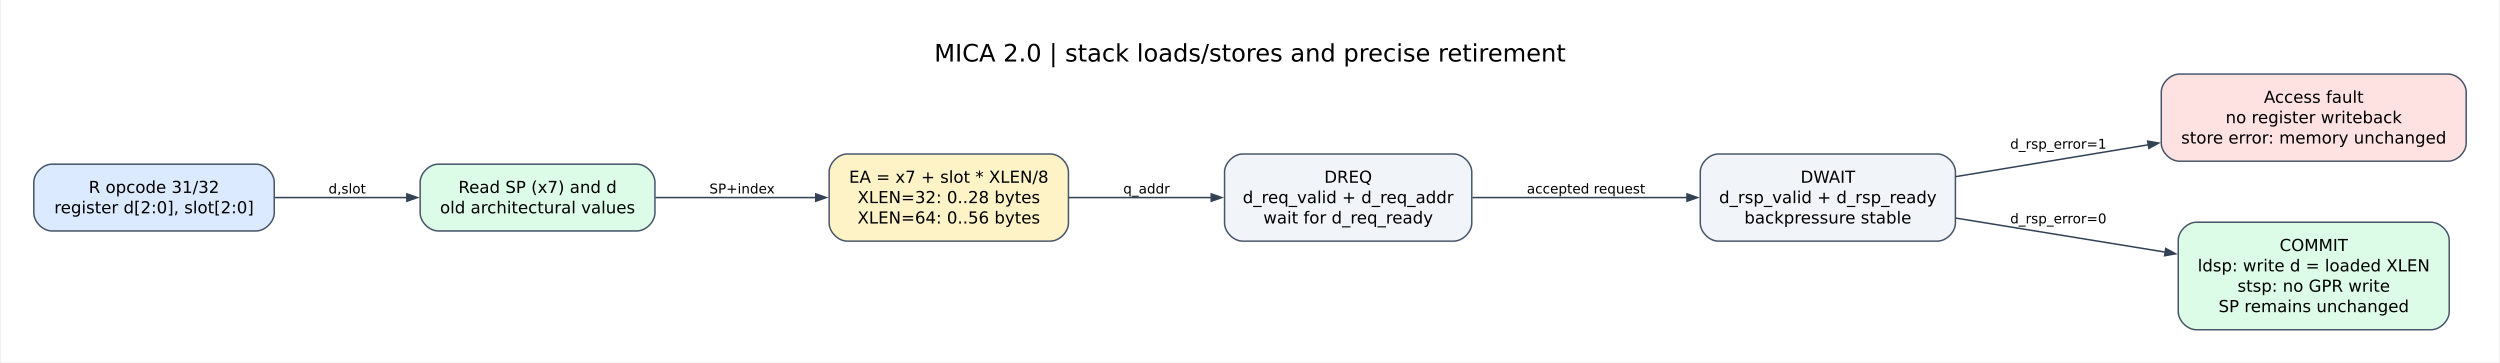
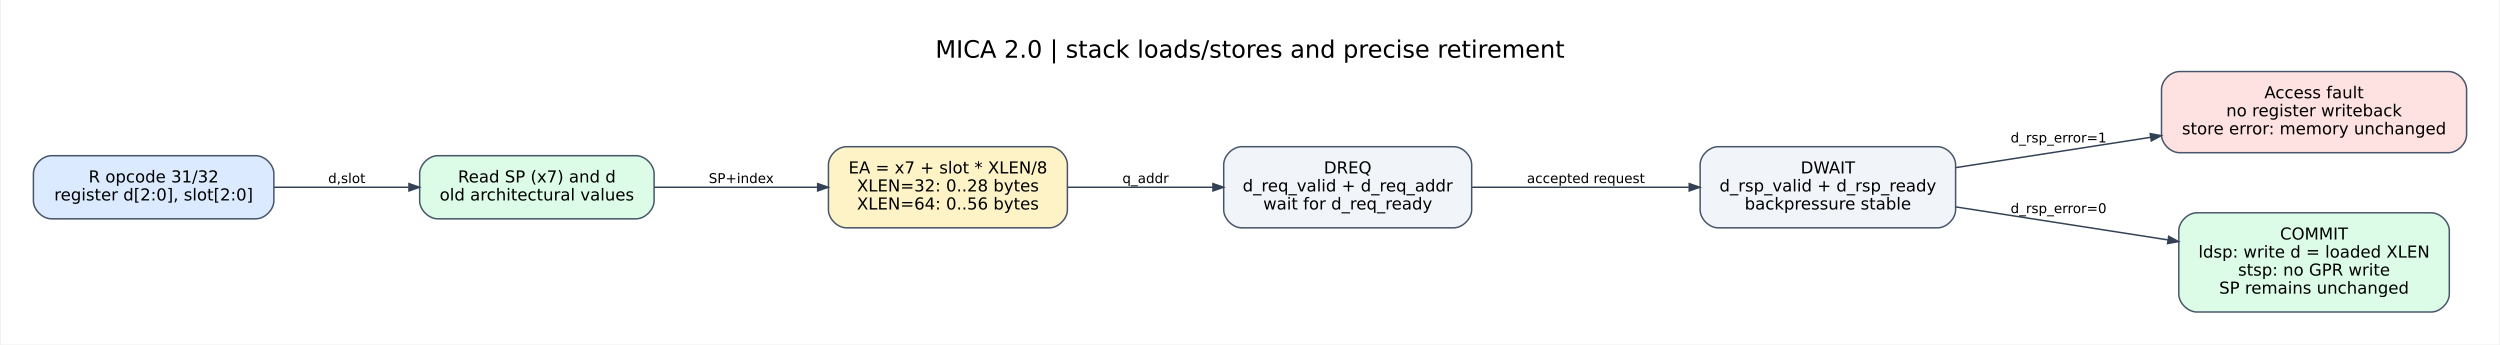
- <svg xmlns="http://www.w3.org/2000/svg" width="1656pt" height="240pt" viewBox="0.00 0.00 1655.97 240.23">
-   <g id="graph0" class="graph" transform="scale(1 1) rotate(0) translate(21.6 218.63)">
-     <polygon fill="white" stroke="none" points="-21.6,21.6 -21.6,-218.63 1634.37,-218.63 1634.37,21.6 -21.6,21.6" />
-     <text text-anchor="middle" x="806.39" y="-177.83" font-family="DejaVu Sans" font-size="16.00">MICA 2.0 | stack loads/stores and precise retirement</text>
+ <svg xmlns="http://www.w3.org/2000/svg" width="1662pt" height="229pt" viewBox="0.00 0.00 1662.20 229.20">
+   <g id="graph0" class="graph" transform="scale(1 1) rotate(0) translate(21.6 207.6)">
+     <polygon fill="white" stroke="transparent" points="-21.6,21.6 -21.6,-207.6 1640.6,-207.6 1640.6,21.6 -21.6,21.6" />
+     <text text-anchor="middle" x="809.5" y="-169.2" font-family="DejaVu Sans" font-size="16.00">MICA 2.0 | stack loads/stores and precise retirement</text>
    <g id="node1" class="node">
-       <path fill="#dbeafe" stroke="#475569" d="M147.42,-109.78C147.42,-109.78 12,-109.78 12,-109.78 6,-109.78 0,-103.78 0,-97.78 0,-97.78 0,-77.5 0,-77.5 0,-71.5 6,-65.5 12,-65.5 12,-65.5 147.42,-65.5 147.42,-65.5 153.42,-65.5 159.42,-71.5 159.42,-77.5 159.42,-77.5 159.42,-97.78 159.42,-97.78 159.42,-103.78 153.42,-109.78 147.42,-109.78" />
-       <text text-anchor="middle" x="79.71" y="-90.69" font-family="DejaVu Sans" font-size="11.00">R opcode 31/32</text>
-       <text text-anchor="middle" x="79.71" y="-77.19" font-family="DejaVu Sans" font-size="11.00">register d[2:0], slot[2:0]</text>
+       <path fill="#dbeafe" stroke="#475569" d="M148,-104C148,-104 12,-104 12,-104 6,-104 0,-98 0,-92 0,-92 0,-74 0,-74 0,-68 6,-62 12,-62 12,-62 148,-62 148,-62 154,-62 160,-68 160,-74 160,-74 160,-92 160,-92 160,-98 154,-104 148,-104" />
+       <text text-anchor="middle" x="80" y="-86.2" font-family="DejaVu Sans" font-size="11.00">R opcode 31/32</text>
+       <text text-anchor="middle" x="80" y="-74.2" font-family="DejaVu Sans" font-size="11.00">register d[2:0], slot[2:0]</text>
    </g>
    <g id="node2" class="node">
-       <path fill="#dcfce7" stroke="#475569" d="M399.84,-109.78C399.84,-109.78 268.17,-109.78 268.17,-109.78 262.17,-109.78 256.17,-103.78 256.17,-97.78 256.17,-97.78 256.17,-77.5 256.17,-77.5 256.17,-71.5 262.17,-65.5 268.17,-65.5 268.17,-65.5 399.84,-65.5 399.84,-65.5 405.84,-65.5 411.84,-71.5 411.84,-77.5 411.84,-77.5 411.84,-97.78 411.84,-97.78 411.84,-103.78 405.84,-109.78 399.84,-109.78" />
-       <text text-anchor="middle" x="334.01" y="-90.69" font-family="DejaVu Sans" font-size="11.00">Read SP (x7) and d</text>
-       <text text-anchor="middle" x="334.01" y="-77.19" font-family="DejaVu Sans" font-size="11.00">old architectural values</text>
+       <path fill="#dcfce7" stroke="#475569" d="M401,-104C401,-104 269,-104 269,-104 263,-104 257,-98 257,-92 257,-92 257,-74 257,-74 257,-68 263,-62 269,-62 269,-62 401,-62 401,-62 407,-62 413,-68 413,-74 413,-74 413,-92 413,-92 413,-98 407,-104 401,-104" />
+       <text text-anchor="middle" x="335" y="-86.2" font-family="DejaVu Sans" font-size="11.00">Read SP (x7) and d</text>
+       <text text-anchor="middle" x="335" y="-74.2" font-family="DejaVu Sans" font-size="11.00">old architectural values</text>
    </g>
    <g id="edge1" class="edge">
-       <path fill="none" stroke="#334155" d="M159.85,-87.64C187.73,-87.64 219.19,-87.64 247.57,-87.64" />
-       <polygon fill="#334155" stroke="#334155" points="247.36,-90.09 254.36,-87.64 247.36,-85.19 247.36,-90.09" />
-       <text text-anchor="middle" x="207.8" y="-90.34" font-family="DejaVu Sans" font-size="9.00">d,slot</text>
+       <path fill="none" stroke="#334155" d="M160.01,-83C188.48,-83 220.7,-83 249.61,-83" />
+       <polygon fill="#334155" stroke="#334155" points="249.89,-85.45 256.89,-83 249.89,-80.55 249.89,-85.45" />
+       <text text-anchor="middle" x="208.5" y="-85.8" font-family="DejaVu Sans" font-size="9.00">d,slot</text>
    </g>
    <g id="node3" class="node">
-       <path fill="#fef3c7" stroke="#475569" d="M674.01,-116.53C674.01,-116.53 539.34,-116.53 539.34,-116.53 533.34,-116.53 527.34,-110.53 527.34,-104.53 527.34,-104.53 527.34,-70.75 527.34,-70.75 527.34,-64.75 533.34,-58.75 539.34,-58.75 539.34,-58.75 674.01,-58.75 674.01,-58.75 680.01,-58.75 686.01,-64.75 686.01,-70.75 686.01,-70.75 686.01,-104.53 686.01,-104.53 686.01,-110.53 680.01,-116.53 674.01,-116.53" />
-       <text text-anchor="middle" x="606.68" y="-97.44" font-family="DejaVu Sans" font-size="11.00">EA = x7 + slot * XLEN/8</text>
-       <text text-anchor="middle" x="606.68" y="-83.94" font-family="DejaVu Sans" font-size="11.00">XLEN=32: 0..28 bytes</text>
-       <text text-anchor="middle" x="606.68" y="-70.44" font-family="DejaVu Sans" font-size="11.00">XLEN=64: 0..56 bytes</text>
+       <path fill="#fef3c7" stroke="#475569" d="M676,-110C676,-110 541,-110 541,-110 535,-110 529,-104 529,-98 529,-98 529,-68 529,-68 529,-62 535,-56 541,-56 541,-56 676,-56 676,-56 682,-56 688,-62 688,-68 688,-68 688,-98 688,-98 688,-104 682,-110 676,-110" />
+       <text text-anchor="middle" x="608.5" y="-92.2" font-family="DejaVu Sans" font-size="11.00">EA = x7 + slot * XLEN/8</text>
+       <text text-anchor="middle" x="608.5" y="-80.2" font-family="DejaVu Sans" font-size="11.00">XLEN=32: 0..28 bytes</text>
+       <text text-anchor="middle" x="608.5" y="-68.2" font-family="DejaVu Sans" font-size="11.00">XLEN=64: 0..56 bytes</text>
    </g>
    <g id="edge2" class="edge">
-       <path fill="none" stroke="#334155" d="M412.21,-87.64C445.48,-87.64 484.54,-87.64 518.81,-87.64" />
-       <polygon fill="#334155" stroke="#334155" points="518.45,-90.09 525.45,-87.64 518.45,-85.19 518.45,-90.09" />
-       <text text-anchor="middle" x="469.59" y="-90.34" font-family="DejaVu Sans" font-size="9.00">SP+index</text>
+       <path fill="none" stroke="#334155" d="M413.07,-83C446.88,-83 486.71,-83 521.48,-83" />
+       <polygon fill="#334155" stroke="#334155" points="521.82,-85.45 528.82,-83 521.82,-80.55 521.82,-85.45" />
+       <text text-anchor="middle" x="471" y="-85.8" font-family="DejaVu Sans" font-size="9.00">SP+index</text>
    </g>
    <g id="node4" class="node">
-       <path fill="#f1f5f9" stroke="#475569" d="M941.43,-116.53C941.43,-116.53 801.51,-116.53 801.51,-116.53 795.51,-116.53 789.51,-110.53 789.51,-104.53 789.51,-104.53 789.51,-70.75 789.51,-70.75 789.51,-64.75 795.51,-58.75 801.51,-58.75 801.51,-58.75 941.43,-58.75 941.43,-58.75 947.43,-58.75 953.43,-64.75 953.43,-70.75 953.43,-70.75 953.43,-104.53 953.43,-104.53 953.43,-110.53 947.43,-116.53 941.43,-116.53" />
-       <text text-anchor="middle" x="871.47" y="-97.44" font-family="DejaVu Sans" font-size="11.00">DREQ</text>
-       <text text-anchor="middle" x="871.47" y="-83.94" font-family="DejaVu Sans" font-size="11.00">d_req_valid + d_req_addr</text>
-       <text text-anchor="middle" x="871.47" y="-70.44" font-family="DejaVu Sans" font-size="11.00">wait for d_req_ready</text>
+       <path fill="#f1f5f9" stroke="#475569" d="M945,-110C945,-110 804,-110 804,-110 798,-110 792,-104 792,-98 792,-98 792,-68 792,-68 792,-62 798,-56 804,-56 804,-56 945,-56 945,-56 951,-56 957,-62 957,-68 957,-68 957,-98 957,-98 957,-104 951,-110 945,-110" />
+       <text text-anchor="middle" x="874.5" y="-92.2" font-family="DejaVu Sans" font-size="11.00">DREQ</text>
+       <text text-anchor="middle" x="874.5" y="-80.2" font-family="DejaVu Sans" font-size="11.00">d_req_valid + d_req_addr</text>
+       <text text-anchor="middle" x="874.5" y="-68.2" font-family="DejaVu Sans" font-size="11.00">wait for d_req_ready</text>
    </g>
    <g id="edge3" class="edge">
-       <path fill="none" stroke="#334155" d="M686.17,-87.64C716.02,-87.64 750.24,-87.64 781.03,-87.64" />
-       <polygon fill="#334155" stroke="#334155" points="780.68,-90.09 787.68,-87.64 780.68,-85.19 780.68,-90.09" />
-       <text text-anchor="middle" x="737.76" y="-90.34" font-family="DejaVu Sans" font-size="9.00">q_addr</text>
+       <path fill="none" stroke="#334155" d="M688.35,-83C718.72,-83 753.6,-83 784.83,-83" />
+       <polygon fill="#334155" stroke="#334155" points="784.85,-85.45 791.85,-83 784.85,-80.55 784.85,-85.45" />
+       <text text-anchor="middle" x="740" y="-85.8" font-family="DejaVu Sans" font-size="9.00">q_addr</text>
    </g>
    <g id="node5" class="node">
-       <path fill="#f1f5f9" stroke="#475569" d="M1262.1,-116.53C1262.1,-116.53 1116.93,-116.53 1116.93,-116.53 1110.93,-116.53 1104.93,-110.53 1104.93,-104.53 1104.93,-104.53 1104.93,-70.75 1104.93,-70.75 1104.93,-64.75 1110.93,-58.75 1116.93,-58.75 1116.93,-58.75 1262.1,-58.75 1262.1,-58.75 1268.1,-58.75 1274.1,-64.75 1274.1,-70.75 1274.1,-70.75 1274.1,-104.53 1274.1,-104.53 1274.1,-110.53 1268.1,-116.53 1262.1,-116.53" />
-       <text text-anchor="middle" x="1189.52" y="-97.44" font-family="DejaVu Sans" font-size="11.00">DWAIT</text>
-       <text text-anchor="middle" x="1189.52" y="-83.94" font-family="DejaVu Sans" font-size="11.00">d_rsp_valid + d_rsp_ready</text>
-       <text text-anchor="middle" x="1189.52" y="-70.44" font-family="DejaVu Sans" font-size="11.00">backpressure stable</text>
+       <path fill="#f1f5f9" stroke="#475569" d="M1267,-110C1267,-110 1121,-110 1121,-110 1115,-110 1109,-104 1109,-98 1109,-98 1109,-68 1109,-68 1109,-62 1115,-56 1121,-56 1121,-56 1267,-56 1267,-56 1273,-56 1279,-62 1279,-68 1279,-68 1279,-98 1279,-98 1279,-104 1273,-110 1267,-110" />
+       <text text-anchor="middle" x="1194" y="-92.2" font-family="DejaVu Sans" font-size="11.00">DWAIT</text>
+       <text text-anchor="middle" x="1194" y="-80.2" font-family="DejaVu Sans" font-size="11.00">d_rsp_valid + d_rsp_ready</text>
+       <text text-anchor="middle" x="1194" y="-68.2" font-family="DejaVu Sans" font-size="11.00">backpressure stable</text>
    </g>
    <g id="edge4" class="edge">
-       <path fill="none" stroke="#334155" d="M953.86,-87.64C997.42,-87.64 1051.23,-87.64 1096.33,-87.64" />
-       <polygon fill="#334155" stroke="#334155" points="1096.13,-90.09 1103.13,-87.64 1096.13,-85.19 1096.13,-90.09" />
-       <text text-anchor="middle" x="1029.18" y="-90.34" font-family="DejaVu Sans" font-size="9.00">accepted request</text>
+       <path fill="none" stroke="#334155" d="M957.26,-83C1001.39,-83 1055.98,-83 1101.52,-83" />
+       <polygon fill="#334155" stroke="#334155" points="1101.75,-85.45 1108.75,-83 1101.75,-80.55 1101.75,-85.45" />
+       <text text-anchor="middle" x="1033" y="-85.8" font-family="DejaVu Sans" font-size="9.00">accepted request</text>
    </g>
    <g id="node6" class="node">
-       <path fill="#fee2e2" stroke="#475569" d="M1600.77,-169.53C1600.77,-169.53 1422.6,-169.53 1422.6,-169.53 1416.6,-169.53 1410.6,-163.53 1410.6,-157.53 1410.6,-157.53 1410.6,-123.75 1410.6,-123.75 1410.6,-117.75 1416.6,-111.75 1422.6,-111.75 1422.6,-111.75 1600.77,-111.75 1600.77,-111.75 1606.77,-111.75 1612.77,-117.75 1612.77,-123.75 1612.77,-123.75 1612.77,-157.53 1612.77,-157.53 1612.77,-163.53 1606.77,-169.53 1600.77,-169.53" />
-       <text text-anchor="middle" x="1511.69" y="-150.44" font-family="DejaVu Sans" font-size="11.00">Access fault</text>
-       <text text-anchor="middle" x="1511.69" y="-136.94" font-family="DejaVu Sans" font-size="11.00">no register writeback</text>
-       <text text-anchor="middle" x="1511.69" y="-123.44" font-family="DejaVu Sans" font-size="11.00">store error: memory unchanged</text>
+       <path fill="#fee2e2" stroke="#475569" d="M1607,-160C1607,-160 1428,-160 1428,-160 1422,-160 1416,-154 1416,-148 1416,-148 1416,-118 1416,-118 1416,-112 1422,-106 1428,-106 1428,-106 1607,-106 1607,-106 1613,-106 1619,-112 1619,-118 1619,-118 1619,-148 1619,-148 1619,-154 1613,-160 1607,-160" />
+       <text text-anchor="middle" x="1517.5" y="-142.2" font-family="DejaVu Sans" font-size="11.00">Access fault</text>
+       <text text-anchor="middle" x="1517.5" y="-130.2" font-family="DejaVu Sans" font-size="11.00">no register writeback</text>
+       <text text-anchor="middle" x="1517.5" y="-118.2" font-family="DejaVu Sans" font-size="11.00">store error: memory unchanged</text>
    </g>
    <g id="edge5" class="edge">
-       <path fill="none" stroke="#334155" d="M1274.22,-101.5C1313.3,-107.97 1360.32,-115.75 1402.1,-122.66" />
-       <polygon fill="#334155" stroke="#334155" points="1401.58,-125.06 1408.88,-123.79 1402.38,-120.23 1401.58,-125.06" />
-       <text text-anchor="middle" x="1342.35" y="-120.01" font-family="DejaVu Sans" font-size="9.00">d_rsp_error=1</text>
+       <path fill="none" stroke="#334155" d="M1279.05,-96.07C1318.7,-102.24 1366.49,-109.67 1408.77,-116.25" />
+       <polygon fill="#334155" stroke="#334155" points="1408.48,-118.68 1415.78,-117.34 1409.24,-113.84 1408.48,-118.68" />
+       <text text-anchor="middle" x="1347.5" y="-112.8" font-family="DejaVu Sans" font-size="9.00">d_rsp_error=1</text>
    </g>
    <g id="node7" class="node">
-       <path fill="#dcfce7" stroke="#475569" d="M1589.52,-71.28C1589.52,-71.28 1433.85,-71.28 1433.85,-71.28 1427.85,-71.28 1421.85,-65.28 1421.85,-59.28 1421.85,-59.28 1421.85,-12 1421.85,-12 1421.85,-6 1427.85,0 1433.85,0 1433.85,0 1589.52,0 1589.52,0 1595.52,0 1601.52,-6 1601.52,-12 1601.52,-12 1601.52,-59.28 1601.52,-59.28 1601.52,-65.28 1595.52,-71.28 1589.52,-71.28" />
-       <text text-anchor="middle" x="1511.69" y="-52.19" font-family="DejaVu Sans" font-size="11.00">COMMIT</text>
-       <text text-anchor="middle" x="1511.69" y="-38.69" font-family="DejaVu Sans" font-size="11.00">ldsp: write d = loaded XLEN</text>
-       <text text-anchor="middle" x="1511.69" y="-25.19" font-family="DejaVu Sans" font-size="11.00">stsp: no GPR write</text>
-       <text text-anchor="middle" x="1511.69" y="-11.69" font-family="DejaVu Sans" font-size="11.00">SP remains unchanged</text>
+       <path fill="#dcfce7" stroke="#475569" d="M1595.5,-66C1595.5,-66 1439.5,-66 1439.5,-66 1433.5,-66 1427.5,-60 1427.5,-54 1427.5,-54 1427.5,-12 1427.5,-12 1427.5,-6 1433.5,0 1439.5,0 1439.5,0 1595.5,0 1595.5,0 1601.5,0 1607.5,-6 1607.5,-12 1607.5,-12 1607.5,-54 1607.5,-54 1607.5,-60 1601.5,-66 1595.5,-66" />
+       <text text-anchor="middle" x="1517.5" y="-48.2" font-family="DejaVu Sans" font-size="11.00">COMMIT</text>
+       <text text-anchor="middle" x="1517.5" y="-36.2" font-family="DejaVu Sans" font-size="11.00">ldsp: write d = loaded XLEN</text>
+       <text text-anchor="middle" x="1517.5" y="-24.2" font-family="DejaVu Sans" font-size="11.00">stsp: no GPR write</text>
+       <text text-anchor="middle" x="1517.5" y="-12.2" font-family="DejaVu Sans" font-size="11.00">SP remains unchanged</text>
    </g>
    <g id="edge6" class="edge">
-       <path fill="none" stroke="#334155" d="M1274.22,-74.05C1316.86,-67.12 1368.96,-58.66 1413.38,-51.44" />
-       <polygon fill="#334155" stroke="#334155" points="1413.58,-53.89 1420.09,-50.35 1412.79,-49.06 1413.58,-53.89" />
-       <text text-anchor="middle" x="1342.35" y="-70.53" font-family="DejaVu Sans" font-size="9.00">d_rsp_error=0</text>
+       <path fill="none" stroke="#334155" d="M1279.05,-69.93C1322.32,-63.2 1375.27,-54.96 1420.18,-47.98" />
+       <polygon fill="#334155" stroke="#334155" points="1420.78,-50.37 1427.32,-46.87 1420.02,-45.52 1420.78,-50.37" />
+       <text text-anchor="middle" x="1347.5" y="-65.8" font-family="DejaVu Sans" font-size="9.00">d_rsp_error=0</text>
    </g>
  </g>
</svg>
